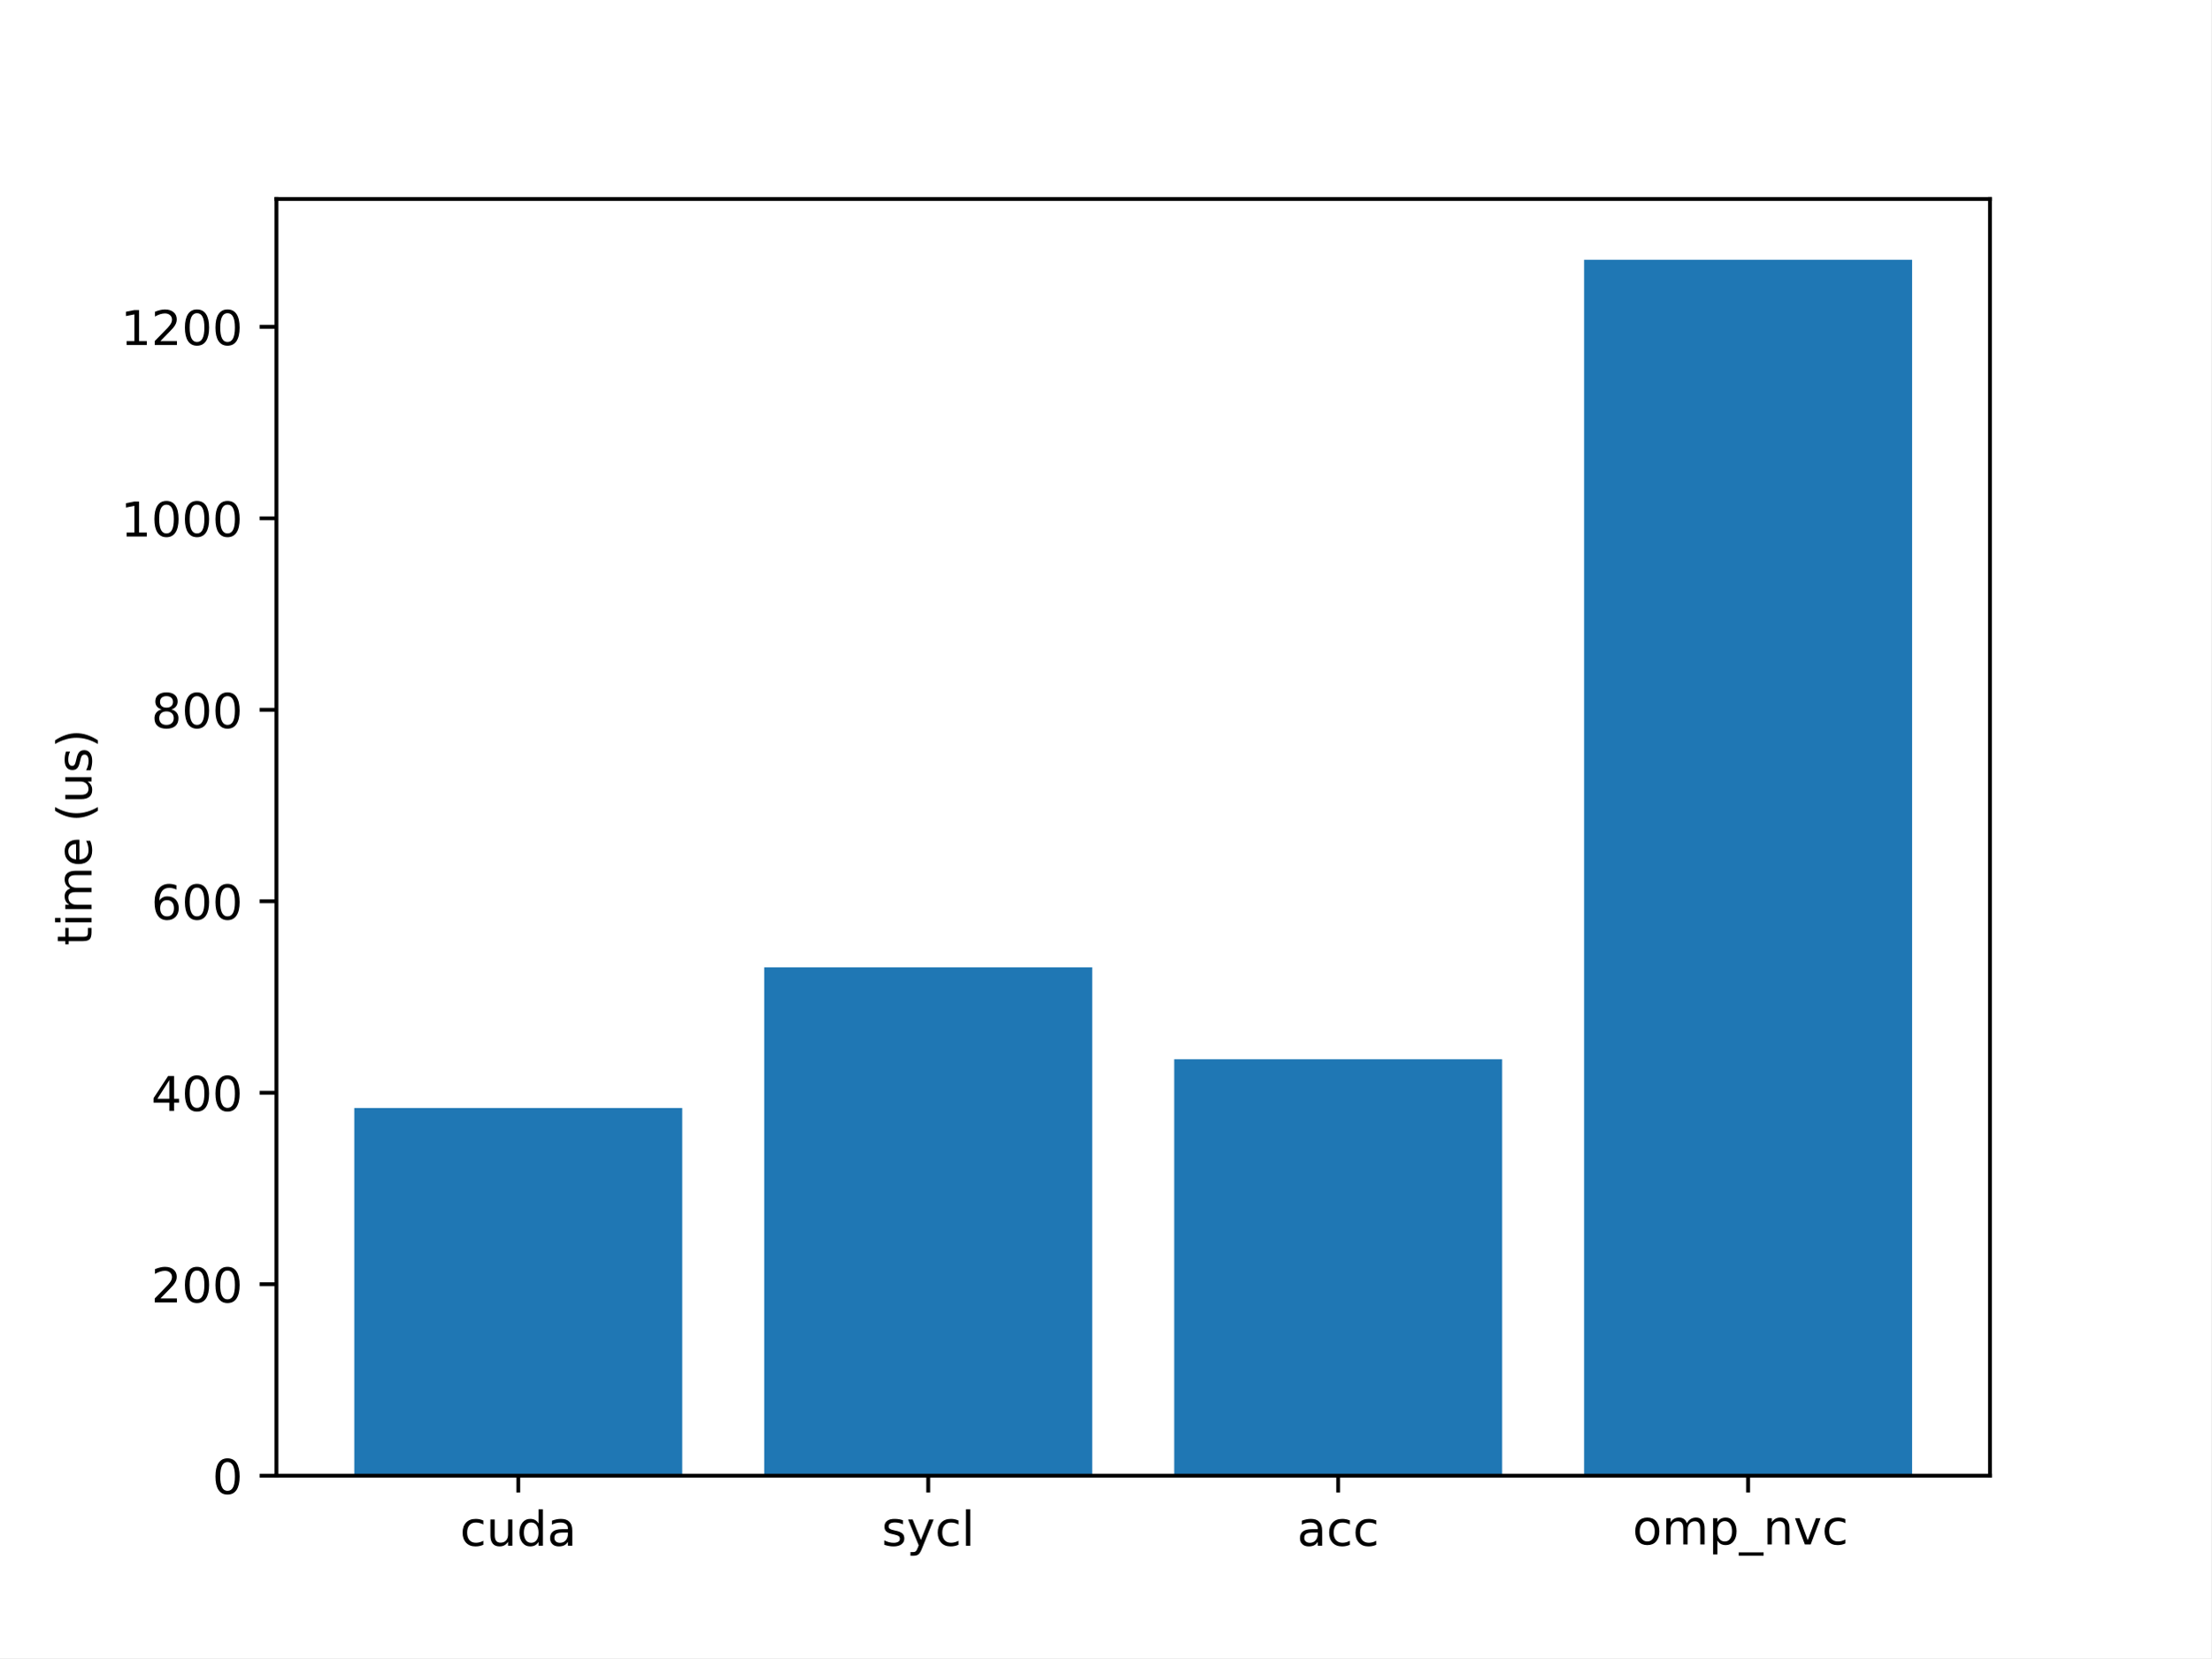
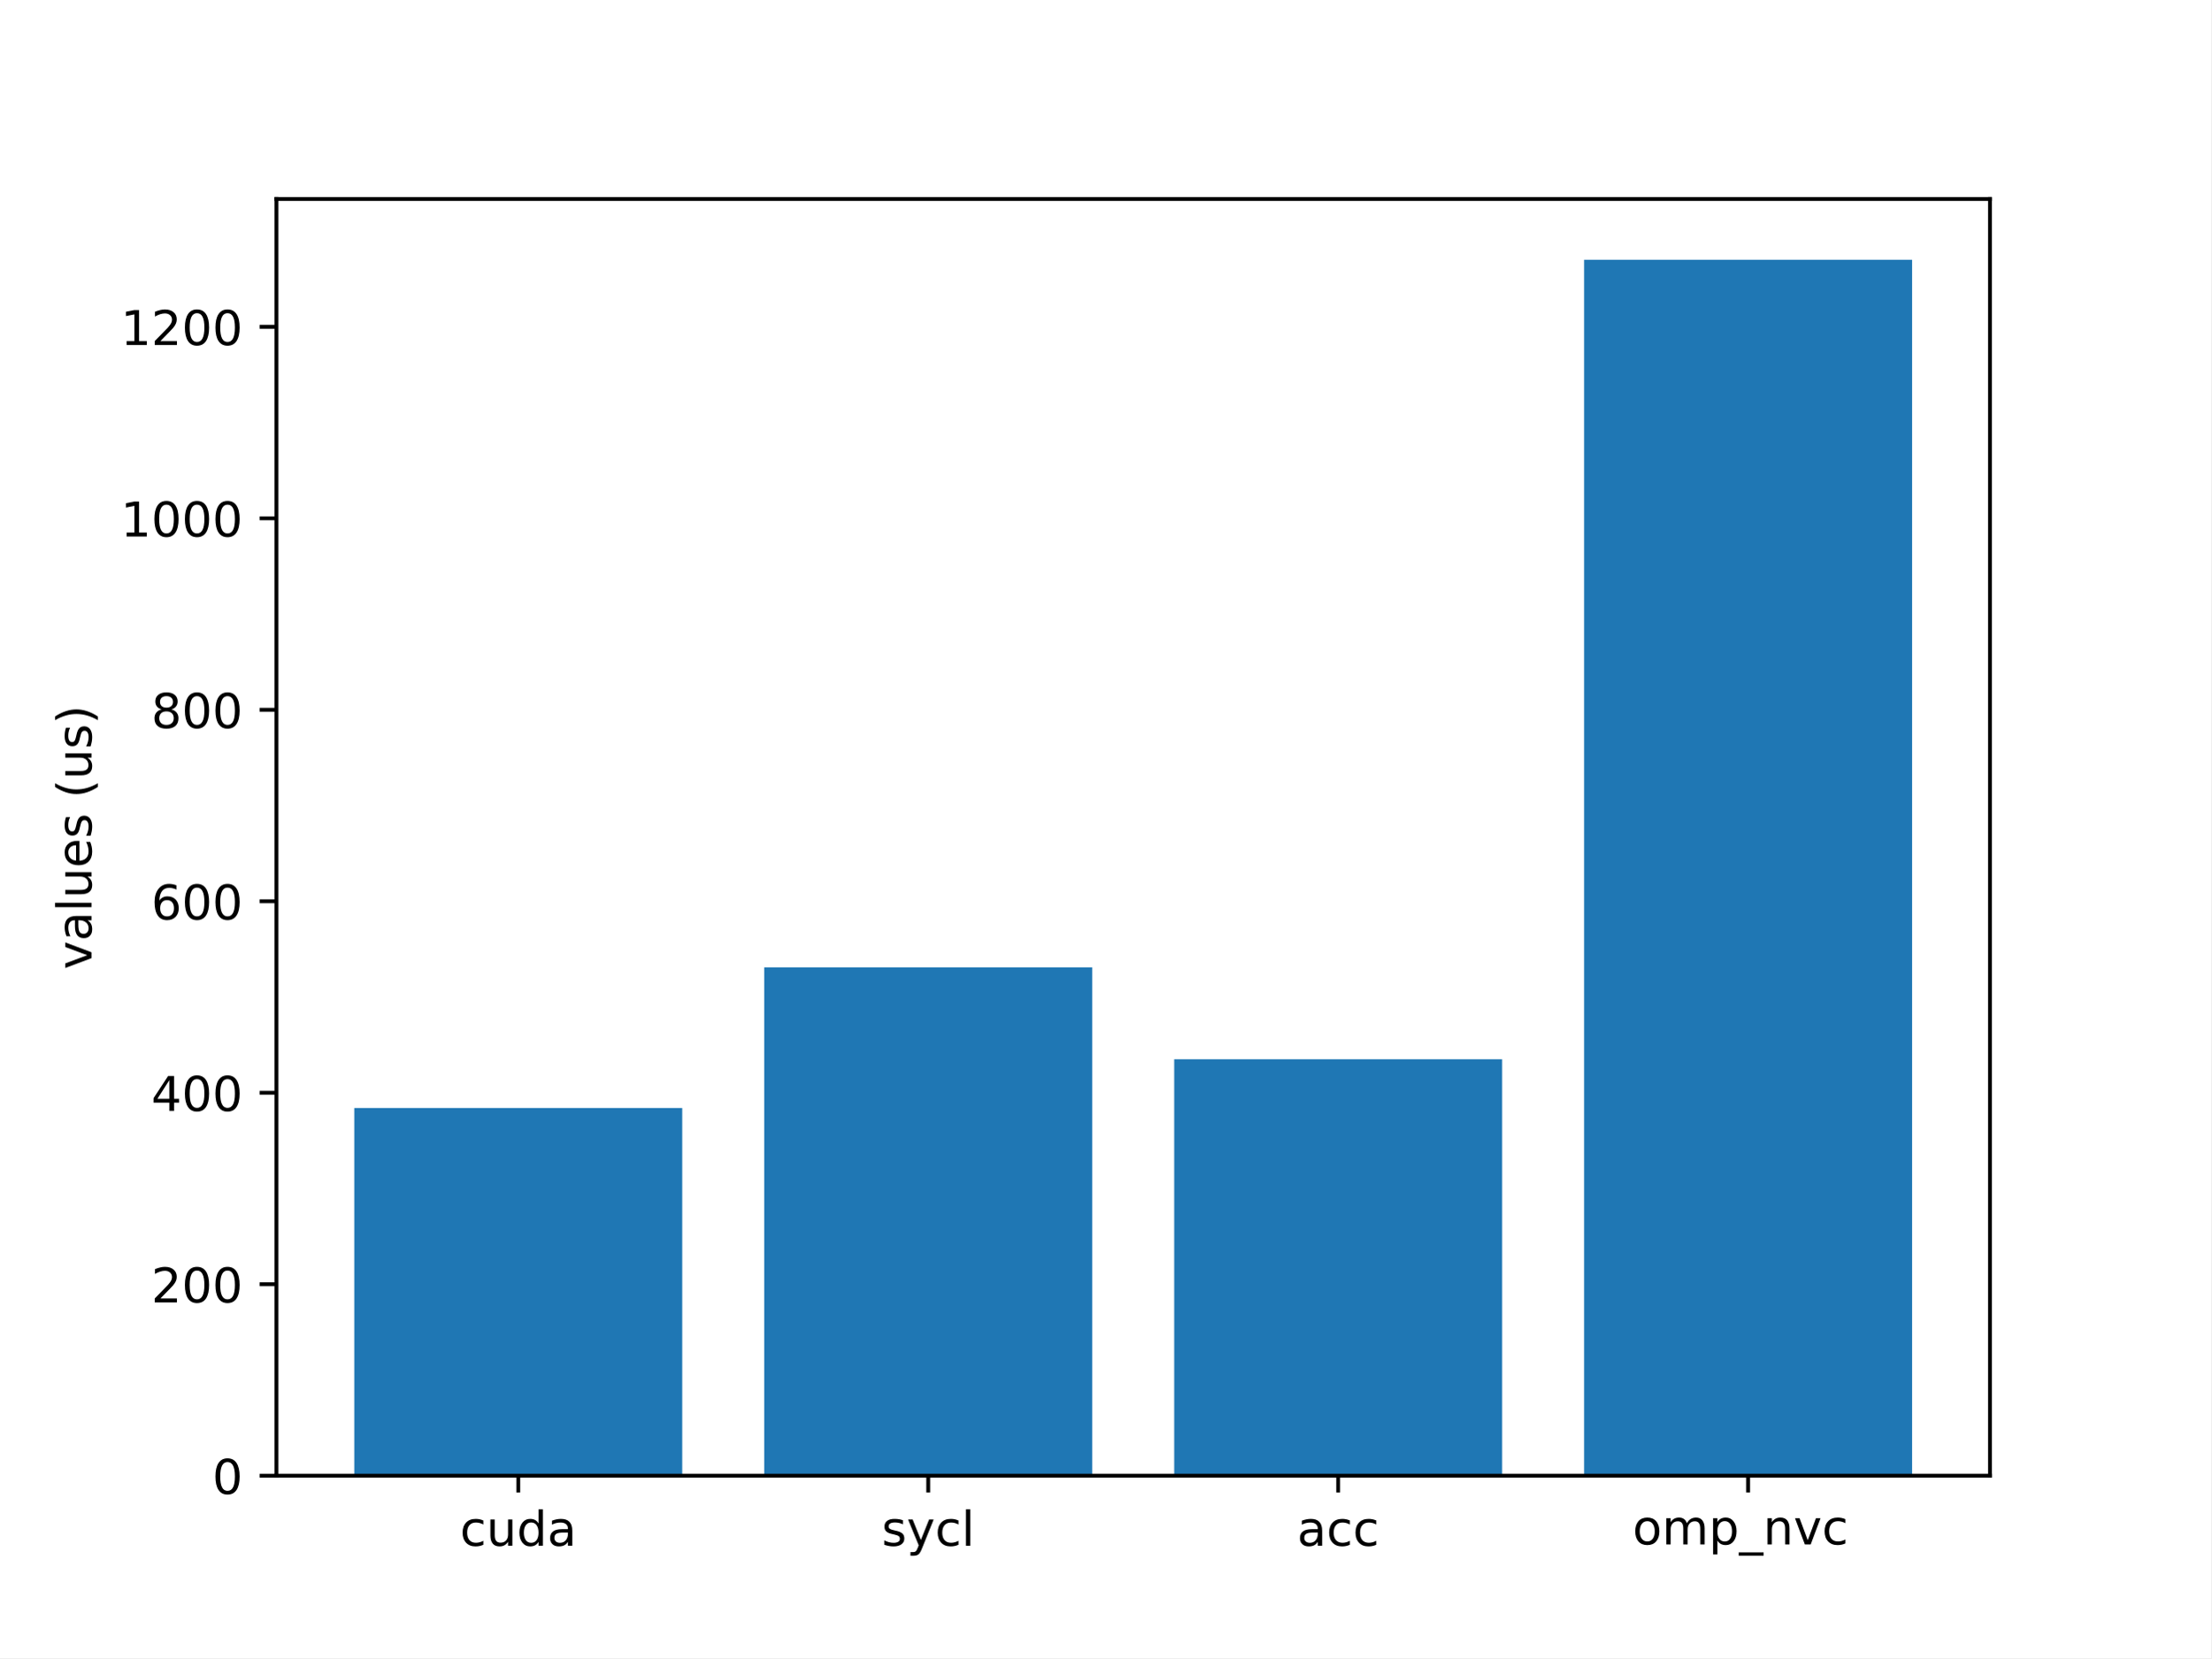
<svg xmlns="http://www.w3.org/2000/svg" xmlns:xlink="http://www.w3.org/1999/xlink" width="460.8pt" height="345.6pt" viewBox="0 0 460.8 345.6" version="1.1">
  <defs>
    <style type="text/css">*{stroke-linejoin: round; stroke-linecap: butt}</style>
  </defs>
  <g id="figure_1">
    <g id="patch_1">
      <path d="M 0 345.6  L 460.8 345.6  L 460.8 0  L 0 0  z " style="fill: #ffffff" />
    </g>
    <g id="axes_1">
      <g id="patch_2">
        <path d="M 57.6 307.584  L 414.72 307.584  L 414.72 41.472  L 57.6 41.472  z " style="fill: #ffffff" />
      </g>
      <g id="patch_3">
-         <path d="M 73.833 307.584  L 142.181 307.584  L 142.181 230.953  L 73.833 230.953  z " clip-path="url(#p573b552028)" style="fill: #1f77b4" />
+         <path d="M 73.833 307.584  L 142.181 307.584  L 142.181 230.953  L 73.833 230.953  z " clip-path="url(#p400e422103)" style="fill: #1f77b4" />
      </g>
      <g id="patch_4">
-         <path d="M 159.268 307.584  L 227.616 307.584  L 227.616 201.618  L 159.268 201.618  z " clip-path="url(#p573b552028)" style="fill: #1f77b4" />
+         <path d="M 159.268 307.584  L 227.616 307.584  L 227.616 201.618  L 159.268 201.618  z " clip-path="url(#p400e422103)" style="fill: #1f77b4" />
      </g>
      <g id="patch_5">
-         <path d="M 244.704 307.584  L 313.052 307.584  L 313.052 220.776  L 244.704 220.776  z " clip-path="url(#p573b552028)" style="fill: #1f77b4" />
+         <path d="M 244.704 307.584  L 313.052 307.584  L 313.052 220.776  L 244.704 220.776  z " clip-path="url(#p400e422103)" style="fill: #1f77b4" />
      </g>
      <g id="patch_6">
-         <path d="M 330.139 307.584  L 398.487 307.584  L 398.487 54.144  L 330.139 54.144  z " clip-path="url(#p573b552028)" style="fill: #1f77b4" />
+         <path d="M 330.139 307.584  L 398.487 307.584  L 398.487 54.144  L 330.139 54.144  z " clip-path="url(#p400e422103)" style="fill: #1f77b4" />
      </g>
      <g id="matplotlib.axis_1">
        <g id="xtick_1">
          <g id="line2d_1">
            <defs>
-               <path id="m2948704b86" d="M 0 0  L 0 3.5  " style="stroke: #000000; stroke-width: 0.8" />
+               <path id="m5bae2e92da" d="M 0 0  L 0 3.5  " style="stroke: #000000; stroke-width: 0.8" />
            </defs>
            <g>
-               <use xlink:href="#m2948704b86" x="108.007" y="307.584" style="stroke: #000000; stroke-width: 0.8" />
+               <use xlink:href="#m5bae2e92da" x="108.007" y="307.584" style="stroke: #000000; stroke-width: 0.8" />
            </g>
          </g>
          <g id="text_1">
            <g transform="translate(92.67252 322.1824) scale(0.1 -0.1)">
              <defs>
                <path id="DejaVuSans-20" transform="scale(0.015625)" />
                <path id="DejaVuSans-63" d="M 3122 3366  L 3122 2828  Q 2878 2963 2633 3030  Q 2388 3097 2138 3097  Q 1578 3097 1268 2742  Q 959 2388 959 1747  Q 959 1106 1268 751  Q 1578 397 2138 397  Q 2388 397 2633 464  Q 2878 531 3122 666  L 3122 134  Q 2881 22 2623 -34  Q 2366 -91 2075 -91  Q 1284 -91 818 406  Q 353 903 353 1747  Q 353 2603 823 3093  Q 1294 3584 2113 3584  Q 2378 3584 2631 3529  Q 2884 3475 3122 3366  z " transform="scale(0.015625)" />
                <path id="DejaVuSans-75" d="M 544 1381  L 544 3500  L 1119 3500  L 1119 1403  Q 1119 906 1312 657  Q 1506 409 1894 409  Q 2359 409 2629 706  Q 2900 1003 2900 1516  L 2900 3500  L 3475 3500  L 3475 0  L 2900 0  L 2900 538  Q 2691 219 2414 64  Q 2138 -91 1772 -91  Q 1169 -91 856 284  Q 544 659 544 1381  z M 1991 3584  L 1991 3584  z " transform="scale(0.015625)" />
                <path id="DejaVuSans-64" d="M 2906 2969  L 2906 4863  L 3481 4863  L 3481 0  L 2906 0  L 2906 525  Q 2725 213 2448 61  Q 2172 -91 1784 -91  Q 1150 -91 751 415  Q 353 922 353 1747  Q 353 2572 751 3078  Q 1150 3584 1784 3584  Q 2172 3584 2448 3432  Q 2725 3281 2906 2969  z M 947 1747  Q 947 1113 1208 752  Q 1469 391 1925 391  Q 2381 391 2643 752  Q 2906 1113 2906 1747  Q 2906 2381 2643 2742  Q 2381 3103 1925 3103  Q 1469 3103 1208 2742  Q 947 2381 947 1747  z " transform="scale(0.015625)" />
                <path id="DejaVuSans-61" d="M 2194 1759  Q 1497 1759 1228 1600  Q 959 1441 959 1056  Q 959 750 1161 570  Q 1363 391 1709 391  Q 2188 391 2477 730  Q 2766 1069 2766 1631  L 2766 1759  L 2194 1759  z M 3341 1997  L 3341 0  L 2766 0  L 2766 531  Q 2569 213 2275 61  Q 1981 -91 1556 -91  Q 1019 -91 701 211  Q 384 513 384 1019  Q 384 1609 779 1909  Q 1175 2209 1959 2209  L 2766 2209  L 2766 2266  Q 2766 2663 2505 2880  Q 2244 3097 1772 3097  Q 1472 3097 1187 3025  Q 903 2953 641 2809  L 641 3341  Q 956 3463 1253 3523  Q 1550 3584 1831 3584  Q 2591 3584 2966 3190  Q 3341 2797 3341 1997  z " transform="scale(0.015625)" />
              </defs>
              <use xlink:href="#DejaVuSans-20" />
              <use xlink:href="#DejaVuSans-63" x="31.787" />
              <use xlink:href="#DejaVuSans-75" x="86.768" />
              <use xlink:href="#DejaVuSans-64" x="150.146" />
              <use xlink:href="#DejaVuSans-61" x="213.623" />
              <use xlink:href="#DejaVuSans-20" x="274.902" />
            </g>
          </g>
        </g>
        <g id="xtick_2">
          <g id="line2d_2">
            <g>
-               <use xlink:href="#m2948704b86" x="193.442" y="307.584" style="stroke: #000000; stroke-width: 0.8" />
+               <use xlink:href="#m5bae2e92da" x="193.442" y="307.584" style="stroke: #000000; stroke-width: 0.8" />
            </g>
          </g>
          <g id="text_2">
            <g transform="translate(180.5618 322.1824) scale(0.1 -0.1)">
              <defs>
                <path id="DejaVuSans-73" d="M 2834 3397  L 2834 2853  Q 2591 2978 2328 3040  Q 2066 3103 1784 3103  Q 1356 3103 1142 2972  Q 928 2841 928 2578  Q 928 2378 1081 2264  Q 1234 2150 1697 2047  L 1894 2003  Q 2506 1872 2764 1633  Q 3022 1394 3022 966  Q 3022 478 2636 193  Q 2250 -91 1575 -91  Q 1294 -91 989 -36  Q 684 19 347 128  L 347 722  Q 666 556 975 473  Q 1284 391 1588 391  Q 1994 391 2212 530  Q 2431 669 2431 922  Q 2431 1156 2273 1281  Q 2116 1406 1581 1522  L 1381 1569  Q 847 1681 609 1914  Q 372 2147 372 2553  Q 372 3047 722 3315  Q 1072 3584 1716 3584  Q 2034 3584 2315 3537  Q 2597 3491 2834 3397  z " transform="scale(0.015625)" />
                <path id="DejaVuSans-79" d="M 2059 -325  Q 1816 -950 1584 -1140  Q 1353 -1331 966 -1331  L 506 -1331  L 506 -850  L 844 -850  Q 1081 -850 1212 -737  Q 1344 -625 1503 -206  L 1606 56  L 191 3500  L 800 3500  L 1894 763  L 2988 3500  L 3597 3500  L 2059 -325  z " transform="scale(0.015625)" />
                <path id="DejaVuSans-6c" d="M 603 4863  L 1178 4863  L 1178 0  L 603 0  L 603 4863  z " transform="scale(0.015625)" />
              </defs>
              <use xlink:href="#DejaVuSans-20" />
              <use xlink:href="#DejaVuSans-73" x="31.787" />
              <use xlink:href="#DejaVuSans-79" x="83.887" />
              <use xlink:href="#DejaVuSans-63" x="143.066" />
              <use xlink:href="#DejaVuSans-6c" x="198.047" />
              <use xlink:href="#DejaVuSans-20" x="225.83" />
            </g>
          </g>
        </g>
        <g id="xtick_3">
          <g id="line2d_3">
            <g>
-               <use xlink:href="#m2948704b86" x="278.878" y="307.584" style="stroke: #000000; stroke-width: 0.8" />
+               <use xlink:href="#m5bae2e92da" x="278.878" y="307.584" style="stroke: #000000; stroke-width: 0.8" />
            </g>
          </g>
          <g id="text_3">
            <g transform="translate(267.1371 322.1824) scale(0.1 -0.1)">
              <use xlink:href="#DejaVuSans-20" />
              <use xlink:href="#DejaVuSans-61" x="31.787" />
              <use xlink:href="#DejaVuSans-63" x="93.066" />
              <use xlink:href="#DejaVuSans-63" x="148.047" />
              <use xlink:href="#DejaVuSans-20" x="203.027" />
            </g>
          </g>
        </g>
        <g id="xtick_4">
          <g id="line2d_4">
            <g>
-               <use xlink:href="#m2948704b86" x="364.313" y="307.584" style="stroke: #000000; stroke-width: 0.8" />
+               <use xlink:href="#m5bae2e92da" x="364.313" y="307.584" style="stroke: #000000; stroke-width: 0.8" />
            </g>
          </g>
          <g id="text_4">
            <g transform="translate(337.0647 321.9043) scale(0.1 -0.1)">
              <defs>
                <path id="DejaVuSans-6f" d="M 1959 3097  Q 1497 3097 1228 2736  Q 959 2375 959 1747  Q 959 1119 1226 758  Q 1494 397 1959 397  Q 2419 397 2687 759  Q 2956 1122 2956 1747  Q 2956 2369 2687 2733  Q 2419 3097 1959 3097  z M 1959 3584  Q 2709 3584 3137 3096  Q 3566 2609 3566 1747  Q 3566 888 3137 398  Q 2709 -91 1959 -91  Q 1206 -91 779 398  Q 353 888 353 1747  Q 353 2609 779 3096  Q 1206 3584 1959 3584  z " transform="scale(0.015625)" />
                <path id="DejaVuSans-6d" d="M 3328 2828  Q 3544 3216 3844 3400  Q 4144 3584 4550 3584  Q 5097 3584 5394 3201  Q 5691 2819 5691 2113  L 5691 0  L 5113 0  L 5113 2094  Q 5113 2597 4934 2840  Q 4756 3084 4391 3084  Q 3944 3084 3684 2787  Q 3425 2491 3425 1978  L 3425 0  L 2847 0  L 2847 2094  Q 2847 2600 2669 2842  Q 2491 3084 2119 3084  Q 1678 3084 1418 2786  Q 1159 2488 1159 1978  L 1159 0  L 581 0  L 581 3500  L 1159 3500  L 1159 2956  Q 1356 3278 1631 3431  Q 1906 3584 2284 3584  Q 2666 3584 2933 3390  Q 3200 3197 3328 2828  z " transform="scale(0.015625)" />
                <path id="DejaVuSans-70" d="M 1159 525  L 1159 -1331  L 581 -1331  L 581 3500  L 1159 3500  L 1159 2969  Q 1341 3281 1617 3432  Q 1894 3584 2278 3584  Q 2916 3584 3314 3078  Q 3713 2572 3713 1747  Q 3713 922 3314 415  Q 2916 -91 2278 -91  Q 1894 -91 1617 61  Q 1341 213 1159 525  z M 3116 1747  Q 3116 2381 2855 2742  Q 2594 3103 2138 3103  Q 1681 3103 1420 2742  Q 1159 2381 1159 1747  Q 1159 1113 1420 752  Q 1681 391 2138 391  Q 2594 391 2855 752  Q 3116 1113 3116 1747  z " transform="scale(0.015625)" />
                <path id="DejaVuSans-5f" d="M 3263 -1063  L 3263 -1509  L -63 -1509  L -63 -1063  L 3263 -1063  z " transform="scale(0.015625)" />
                <path id="DejaVuSans-6e" d="M 3513 2113  L 3513 0  L 2938 0  L 2938 2094  Q 2938 2591 2744 2837  Q 2550 3084 2163 3084  Q 1697 3084 1428 2787  Q 1159 2491 1159 1978  L 1159 0  L 581 0  L 581 3500  L 1159 3500  L 1159 2956  Q 1366 3272 1645 3428  Q 1925 3584 2291 3584  Q 2894 3584 3203 3211  Q 3513 2838 3513 2113  z " transform="scale(0.015625)" />
                <path id="DejaVuSans-76" d="M 191 3500  L 800 3500  L 1894 563  L 2988 3500  L 3597 3500  L 2284 0  L 1503 0  L 191 3500  z " transform="scale(0.015625)" />
              </defs>
              <use xlink:href="#DejaVuSans-20" />
              <use xlink:href="#DejaVuSans-6f" x="31.787" />
              <use xlink:href="#DejaVuSans-6d" x="92.969" />
              <use xlink:href="#DejaVuSans-70" x="190.381" />
              <use xlink:href="#DejaVuSans-5f" x="253.857" />
              <use xlink:href="#DejaVuSans-6e" x="303.857" />
              <use xlink:href="#DejaVuSans-76" x="367.236" />
              <use xlink:href="#DejaVuSans-63" x="426.416" />
              <use xlink:href="#DejaVuSans-20" x="481.396" />
              <use xlink:href="#DejaVuSans-20" x="513.184" />
            </g>
          </g>
        </g>
      </g>
      <g id="matplotlib.axis_2">
        <g id="ytick_1">
          <g id="line2d_5">
            <defs>
-               <path id="mb03e498366" d="M 0 0  L -3.5 0  " style="stroke: #000000; stroke-width: 0.8" />
+               <path id="m3ce3ef4850" d="M 0 0  L -3.5 0  " style="stroke: #000000; stroke-width: 0.8" />
            </defs>
            <g>
-               <use xlink:href="#mb03e498366" x="57.6" y="307.584" style="stroke: #000000; stroke-width: 0.8" />
+               <use xlink:href="#m3ce3ef4850" x="57.6" y="307.584" style="stroke: #000000; stroke-width: 0.8" />
            </g>
          </g>
          <g id="text_5">
            <g transform="translate(44.2375 311.3832) scale(0.1 -0.1)">
              <defs>
                <path id="DejaVuSans-30" d="M 2034 4250  Q 1547 4250 1301 3770  Q 1056 3291 1056 2328  Q 1056 1369 1301 889  Q 1547 409 2034 409  Q 2525 409 2770 889  Q 3016 1369 3016 2328  Q 3016 3291 2770 3770  Q 2525 4250 2034 4250  z M 2034 4750  Q 2819 4750 3233 4129  Q 3647 3509 3647 2328  Q 3647 1150 3233 529  Q 2819 -91 2034 -91  Q 1250 -91 836 529  Q 422 1150 422 2328  Q 422 3509 836 4129  Q 1250 4750 2034 4750  z " transform="scale(0.015625)" />
              </defs>
              <use xlink:href="#DejaVuSans-30" />
            </g>
          </g>
        </g>
        <g id="ytick_2">
          <g id="line2d_6">
            <g>
-               <use xlink:href="#mb03e498366" x="57.6" y="267.672" style="stroke: #000000; stroke-width: 0.8" />
+               <use xlink:href="#m3ce3ef4850" x="57.6" y="267.672" style="stroke: #000000; stroke-width: 0.8" />
            </g>
          </g>
          <g id="text_6">
            <g transform="translate(31.5125 271.4714) scale(0.1 -0.1)">
              <defs>
                <path id="DejaVuSans-32" d="M 1228 531  L 3431 531  L 3431 0  L 469 0  L 469 531  Q 828 903 1448 1529  Q 2069 2156 2228 2338  Q 2531 2678 2651 2914  Q 2772 3150 2772 3378  Q 2772 3750 2511 3984  Q 2250 4219 1831 4219  Q 1534 4219 1204 4116  Q 875 4013 500 3803  L 500 4441  Q 881 4594 1212 4672  Q 1544 4750 1819 4750  Q 2544 4750 2975 4387  Q 3406 4025 3406 3419  Q 3406 3131 3298 2873  Q 3191 2616 2906 2266  Q 2828 2175 2409 1742  Q 1991 1309 1228 531  z " transform="scale(0.015625)" />
              </defs>
              <use xlink:href="#DejaVuSans-32" />
              <use xlink:href="#DejaVuSans-30" x="63.623" />
              <use xlink:href="#DejaVuSans-30" x="127.246" />
            </g>
          </g>
        </g>
        <g id="ytick_3">
          <g id="line2d_7">
            <g>
-               <use xlink:href="#mb03e498366" x="57.6" y="227.76" style="stroke: #000000; stroke-width: 0.8" />
+               <use xlink:href="#m3ce3ef4850" x="57.6" y="227.76" style="stroke: #000000; stroke-width: 0.8" />
            </g>
          </g>
          <g id="text_7">
            <g transform="translate(31.5125 231.5596) scale(0.1 -0.1)">
              <defs>
                <path id="DejaVuSans-34" d="M 2419 4116  L 825 1625  L 2419 1625  L 2419 4116  z M 2253 4666  L 3047 4666  L 3047 1625  L 3713 1625  L 3713 1100  L 3047 1100  L 3047 0  L 2419 0  L 2419 1100  L 313 1100  L 313 1709  L 2253 4666  z " transform="scale(0.015625)" />
              </defs>
              <use xlink:href="#DejaVuSans-34" />
              <use xlink:href="#DejaVuSans-30" x="63.623" />
              <use xlink:href="#DejaVuSans-30" x="127.246" />
            </g>
          </g>
        </g>
        <g id="ytick_4">
          <g id="line2d_8">
            <g>
-               <use xlink:href="#mb03e498366" x="57.6" y="187.849" style="stroke: #000000; stroke-width: 0.8" />
+               <use xlink:href="#m3ce3ef4850" x="57.6" y="187.849" style="stroke: #000000; stroke-width: 0.8" />
            </g>
          </g>
          <g id="text_8">
            <g transform="translate(31.5125 191.6478) scale(0.1 -0.1)">
              <defs>
                <path id="DejaVuSans-36" d="M 2113 2584  Q 1688 2584 1439 2293  Q 1191 2003 1191 1497  Q 1191 994 1439 701  Q 1688 409 2113 409  Q 2538 409 2786 701  Q 3034 994 3034 1497  Q 3034 2003 2786 2293  Q 2538 2584 2113 2584  z M 3366 4563  L 3366 3988  Q 3128 4100 2886 4159  Q 2644 4219 2406 4219  Q 1781 4219 1451 3797  Q 1122 3375 1075 2522  Q 1259 2794 1537 2939  Q 1816 3084 2150 3084  Q 2853 3084 3261 2657  Q 3669 2231 3669 1497  Q 3669 778 3244 343  Q 2819 -91 2113 -91  Q 1303 -91 875 529  Q 447 1150 447 2328  Q 447 3434 972 4092  Q 1497 4750 2381 4750  Q 2619 4750 2861 4703  Q 3103 4656 3366 4563  z " transform="scale(0.015625)" />
              </defs>
              <use xlink:href="#DejaVuSans-36" />
              <use xlink:href="#DejaVuSans-30" x="63.623" />
              <use xlink:href="#DejaVuSans-30" x="127.246" />
            </g>
          </g>
        </g>
        <g id="ytick_5">
          <g id="line2d_9">
            <g>
-               <use xlink:href="#mb03e498366" x="57.6" y="147.937" style="stroke: #000000; stroke-width: 0.8" />
+               <use xlink:href="#m3ce3ef4850" x="57.6" y="147.937" style="stroke: #000000; stroke-width: 0.8" />
            </g>
          </g>
          <g id="text_9">
            <g transform="translate(31.5125 151.736) scale(0.1 -0.1)">
              <defs>
                <path id="DejaVuSans-38" d="M 2034 2216  Q 1584 2216 1326 1975  Q 1069 1734 1069 1313  Q 1069 891 1326 650  Q 1584 409 2034 409  Q 2484 409 2743 651  Q 3003 894 3003 1313  Q 3003 1734 2745 1975  Q 2488 2216 2034 2216  z M 1403 2484  Q 997 2584 770 2862  Q 544 3141 544 3541  Q 544 4100 942 4425  Q 1341 4750 2034 4750  Q 2731 4750 3128 4425  Q 3525 4100 3525 3541  Q 3525 3141 3298 2862  Q 3072 2584 2669 2484  Q 3125 2378 3379 2068  Q 3634 1759 3634 1313  Q 3634 634 3220 271  Q 2806 -91 2034 -91  Q 1263 -91 848 271  Q 434 634 434 1313  Q 434 1759 690 2068  Q 947 2378 1403 2484  z M 1172 3481  Q 1172 3119 1398 2916  Q 1625 2713 2034 2713  Q 2441 2713 2670 2916  Q 2900 3119 2900 3481  Q 2900 3844 2670 4047  Q 2441 4250 2034 4250  Q 1625 4250 1398 4047  Q 1172 3844 1172 3481  z " transform="scale(0.015625)" />
              </defs>
              <use xlink:href="#DejaVuSans-38" />
              <use xlink:href="#DejaVuSans-30" x="63.623" />
              <use xlink:href="#DejaVuSans-30" x="127.246" />
            </g>
          </g>
        </g>
        <g id="ytick_6">
          <g id="line2d_10">
            <g>
-               <use xlink:href="#mb03e498366" x="57.6" y="108.025" style="stroke: #000000; stroke-width: 0.8" />
+               <use xlink:href="#m3ce3ef4850" x="57.6" y="108.025" style="stroke: #000000; stroke-width: 0.8" />
            </g>
          </g>
          <g id="text_10">
            <g transform="translate(25.15 111.8242) scale(0.1 -0.1)">
              <defs>
                <path id="DejaVuSans-31" d="M 794 531  L 1825 531  L 1825 4091  L 703 3866  L 703 4441  L 1819 4666  L 2450 4666  L 2450 531  L 3481 531  L 3481 0  L 794 0  L 794 531  z " transform="scale(0.015625)" />
              </defs>
              <use xlink:href="#DejaVuSans-31" />
              <use xlink:href="#DejaVuSans-30" x="63.623" />
              <use xlink:href="#DejaVuSans-30" x="127.246" />
              <use xlink:href="#DejaVuSans-30" x="190.869" />
            </g>
          </g>
        </g>
        <g id="ytick_7">
          <g id="line2d_11">
            <g>
-               <use xlink:href="#mb03e498366" x="57.6" y="68.113" style="stroke: #000000; stroke-width: 0.8" />
+               <use xlink:href="#m3ce3ef4850" x="57.6" y="68.113" style="stroke: #000000; stroke-width: 0.8" />
            </g>
          </g>
          <g id="text_11">
            <g transform="translate(25.15 71.91235) scale(0.1 -0.1)">
              <use xlink:href="#DejaVuSans-31" />
              <use xlink:href="#DejaVuSans-32" x="63.623" />
              <use xlink:href="#DejaVuSans-30" x="127.246" />
              <use xlink:href="#DejaVuSans-30" x="190.869" />
            </g>
          </g>
        </g>
        <g id="text_12">
-           <g transform="translate(19.07031 197.0882) rotate(-90) scale(0.1 -0.1)">
+           <g transform="translate(19.07031 202.0546) rotate(-90) scale(0.1 -0.1)">
            <defs>
-               <path id="DejaVuSans-74" d="M 1172 4494  L 1172 3500  L 2356 3500  L 2356 3053  L 1172 3053  L 1172 1153  Q 1172 725 1289 603  Q 1406 481 1766 481  L 2356 481  L 2356 0  L 1766 0  Q 1100 0 847 248  Q 594 497 594 1153  L 594 3053  L 172 3053  L 172 3500  L 594 3500  L 594 4494  L 1172 4494  z " transform="scale(0.015625)" />
-               <path id="DejaVuSans-69" d="M 603 3500  L 1178 3500  L 1178 0  L 603 0  L 603 3500  z M 603 4863  L 1178 4863  L 1178 4134  L 603 4134  L 603 4863  z " transform="scale(0.015625)" />
              <path id="DejaVuSans-65" d="M 3597 1894  L 3597 1613  L 953 1613  Q 991 1019 1311 708  Q 1631 397 2203 397  Q 2534 397 2845 478  Q 3156 559 3463 722  L 3463 178  Q 3153 47 2828 -22  Q 2503 -91 2169 -91  Q 1331 -91 842 396  Q 353 884 353 1716  Q 353 2575 817 3079  Q 1281 3584 2069 3584  Q 2775 3584 3186 3129  Q 3597 2675 3597 1894  z M 3022 2063  Q 3016 2534 2758 2815  Q 2500 3097 2075 3097  Q 1594 3097 1305 2825  Q 1016 2553 972 2059  L 3022 2063  z " transform="scale(0.015625)" />
              <path id="DejaVuSans-28" d="M 1984 4856  Q 1566 4138 1362 3434  Q 1159 2731 1159 2009  Q 1159 1288 1364 580  Q 1569 -128 1984 -844  L 1484 -844  Q 1016 -109 783 600  Q 550 1309 550 2009  Q 550 2706 781 3412  Q 1013 4119 1484 4856  L 1984 4856  z " transform="scale(0.015625)" />
              <path id="DejaVuSans-29" d="M 513 4856  L 1013 4856  Q 1481 4119 1714 3412  Q 1947 2706 1947 2009  Q 1947 1309 1714 600  Q 1481 -109 1013 -844  L 513 -844  Q 928 -128 1133 580  Q 1338 1288 1338 2009  Q 1338 2731 1133 3434  Q 928 4138 513 4856  z " transform="scale(0.015625)" />
            </defs>
-             <use xlink:href="#DejaVuSans-74" />
-             <use xlink:href="#DejaVuSans-69" x="39.209" />
-             <use xlink:href="#DejaVuSans-6d" x="66.992" />
-             <use xlink:href="#DejaVuSans-65" x="164.404" />
-             <use xlink:href="#DejaVuSans-20" x="225.928" />
-             <use xlink:href="#DejaVuSans-28" x="257.715" />
-             <use xlink:href="#DejaVuSans-75" x="296.729" />
-             <use xlink:href="#DejaVuSans-73" x="360.107" />
-             <use xlink:href="#DejaVuSans-29" x="412.207" />
+             <use xlink:href="#DejaVuSans-76" />
+             <use xlink:href="#DejaVuSans-61" x="59.18" />
+             <use xlink:href="#DejaVuSans-6c" x="120.459" />
+             <use xlink:href="#DejaVuSans-75" x="148.242" />
+             <use xlink:href="#DejaVuSans-65" x="211.621" />
+             <use xlink:href="#DejaVuSans-73" x="273.145" />
+             <use xlink:href="#DejaVuSans-20" x="325.244" />
+             <use xlink:href="#DejaVuSans-28" x="357.031" />
+             <use xlink:href="#DejaVuSans-75" x="396.045" />
+             <use xlink:href="#DejaVuSans-73" x="459.424" />
+             <use xlink:href="#DejaVuSans-29" x="511.523" />
          </g>
        </g>
      </g>
      <g id="patch_7">
        <path d="M 57.6 307.584  L 57.6 41.472  " style="fill: none; stroke: #000000; stroke-width: 0.8; stroke-linejoin: miter; stroke-linecap: square" />
      </g>
      <g id="patch_8">
        <path d="M 414.72 307.584  L 414.72 41.472  " style="fill: none; stroke: #000000; stroke-width: 0.8; stroke-linejoin: miter; stroke-linecap: square" />
      </g>
      <g id="patch_9">
        <path d="M 57.6 307.584  L 414.72 307.584  " style="fill: none; stroke: #000000; stroke-width: 0.8; stroke-linejoin: miter; stroke-linecap: square" />
      </g>
      <g id="patch_10">
        <path d="M 57.6 41.472  L 414.72 41.472  " style="fill: none; stroke: #000000; stroke-width: 0.8; stroke-linejoin: miter; stroke-linecap: square" />
      </g>
    </g>
  </g>
  <defs>
-     <clipPath id="p573b552028">
+     <clipPath id="p400e422103">
      <rect x="57.6" y="41.472" width="357.12" height="266.112" />
    </clipPath>
  </defs>
</svg>
